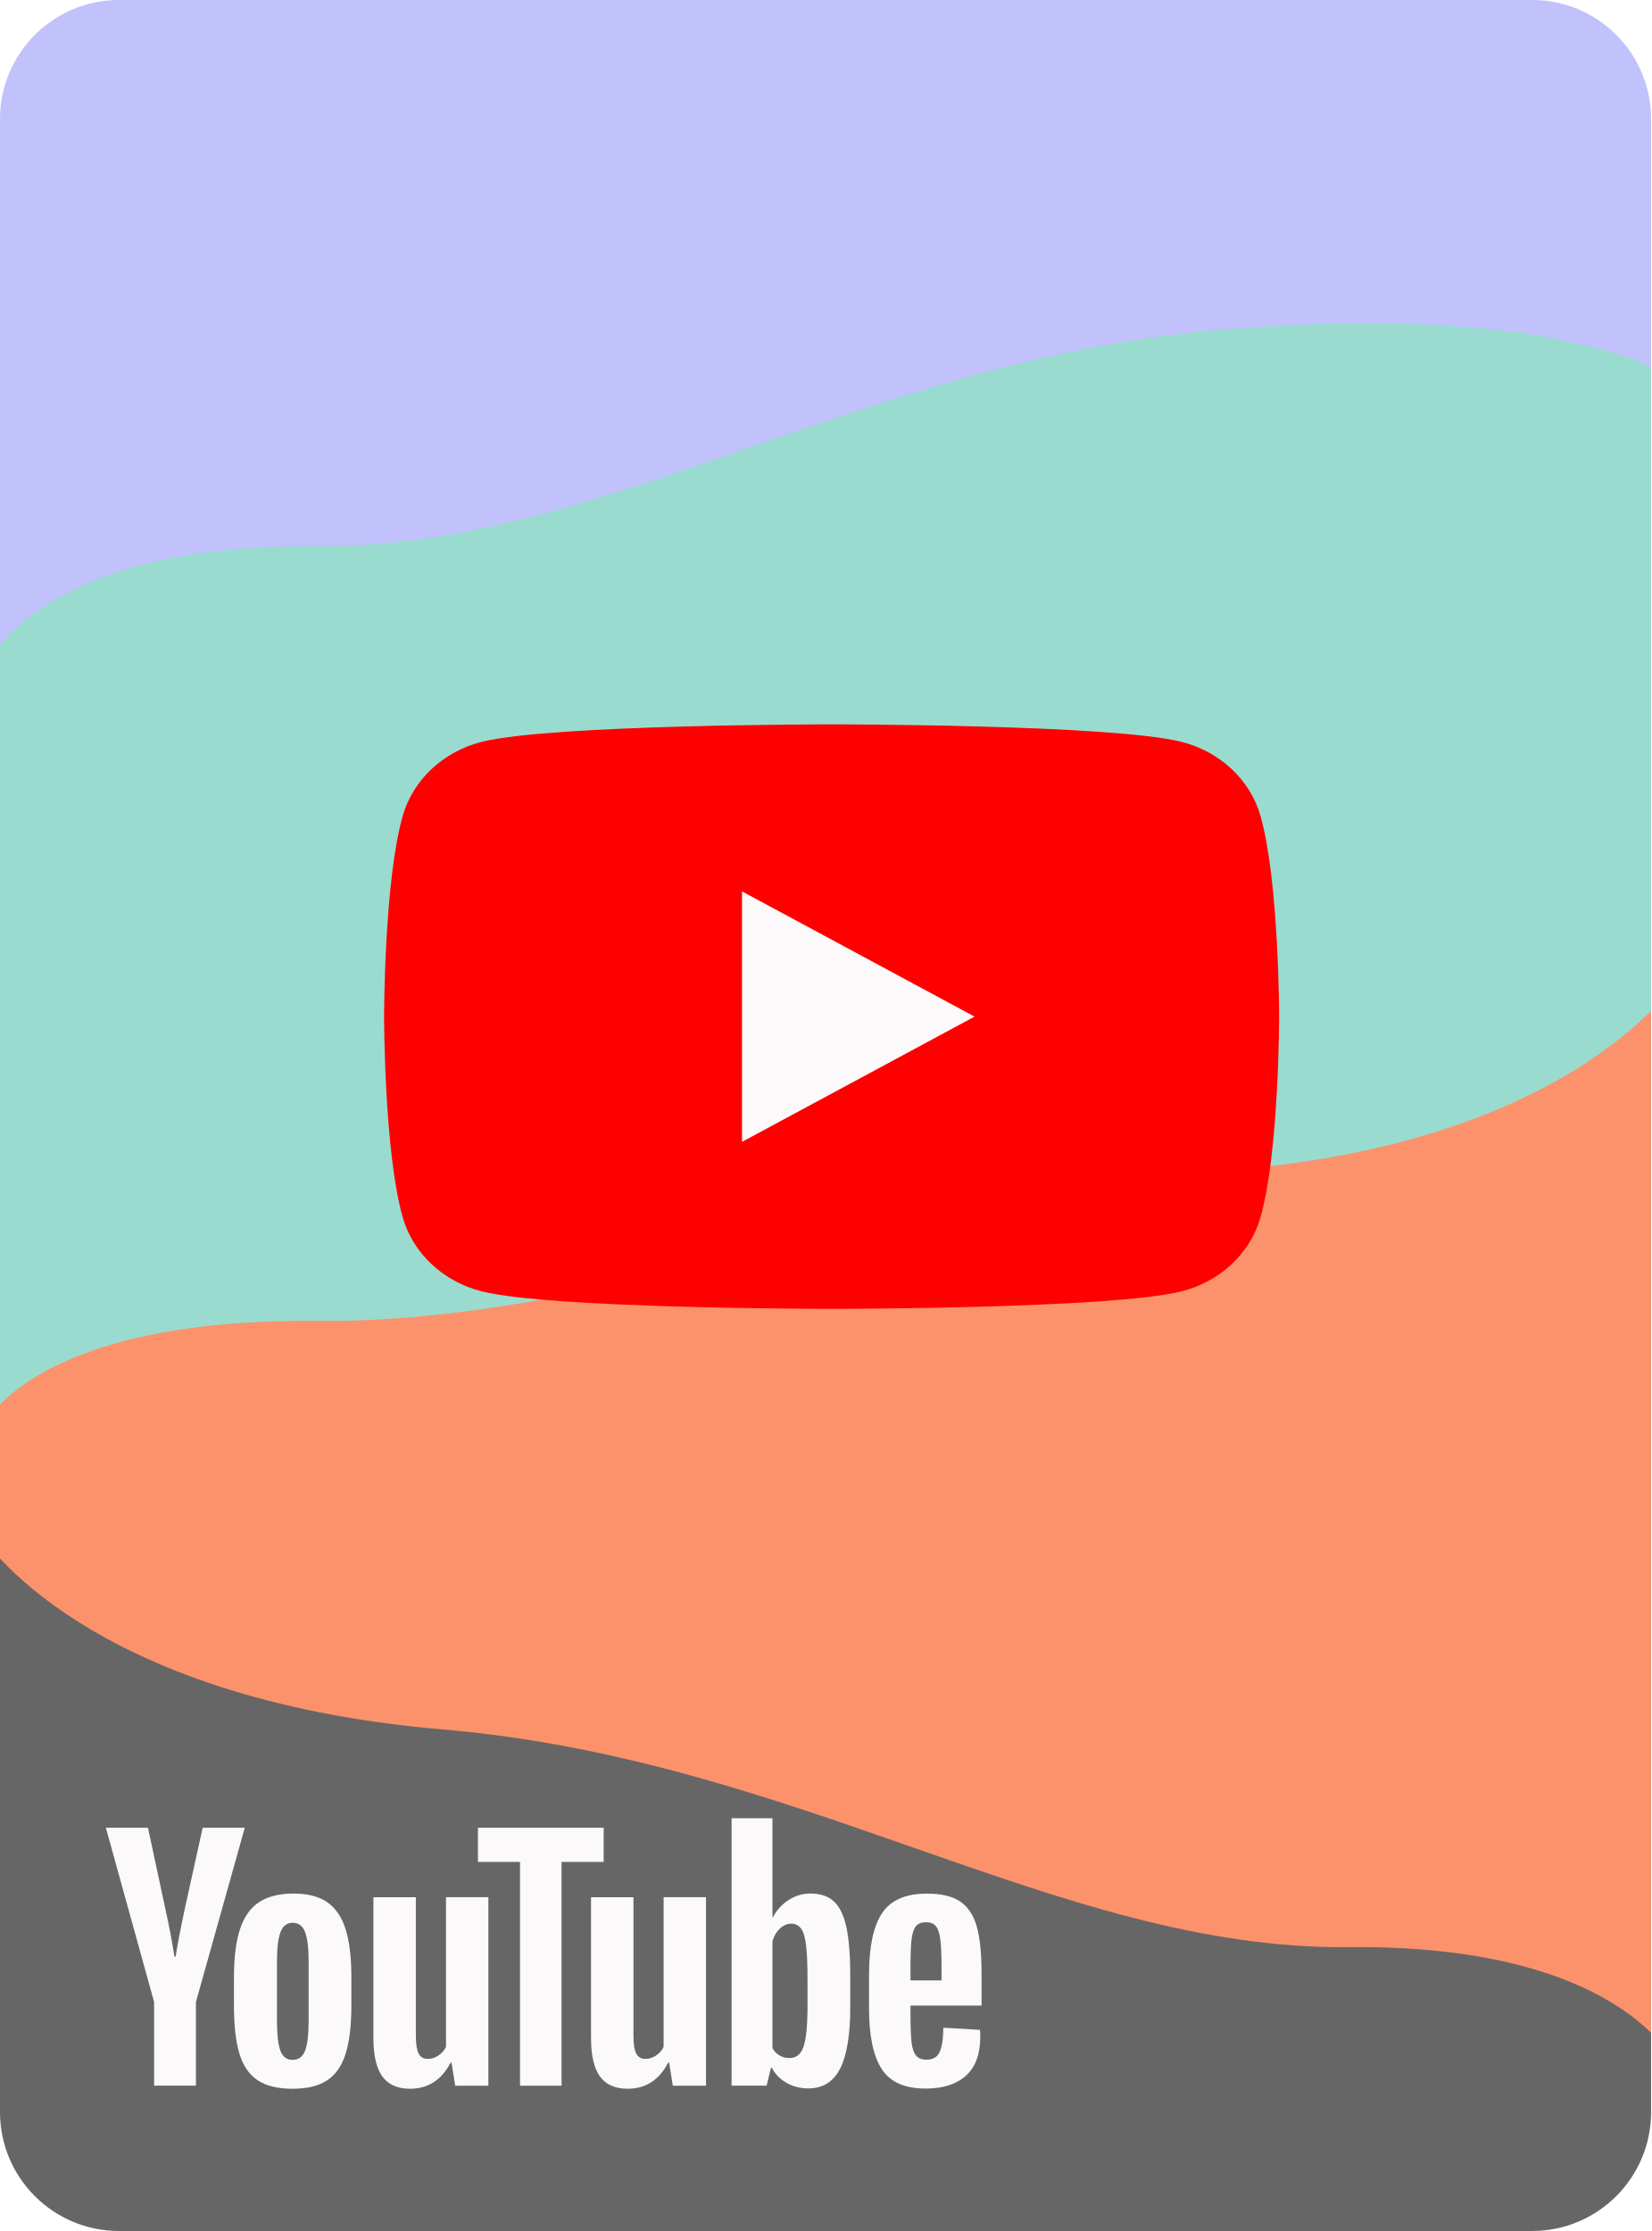
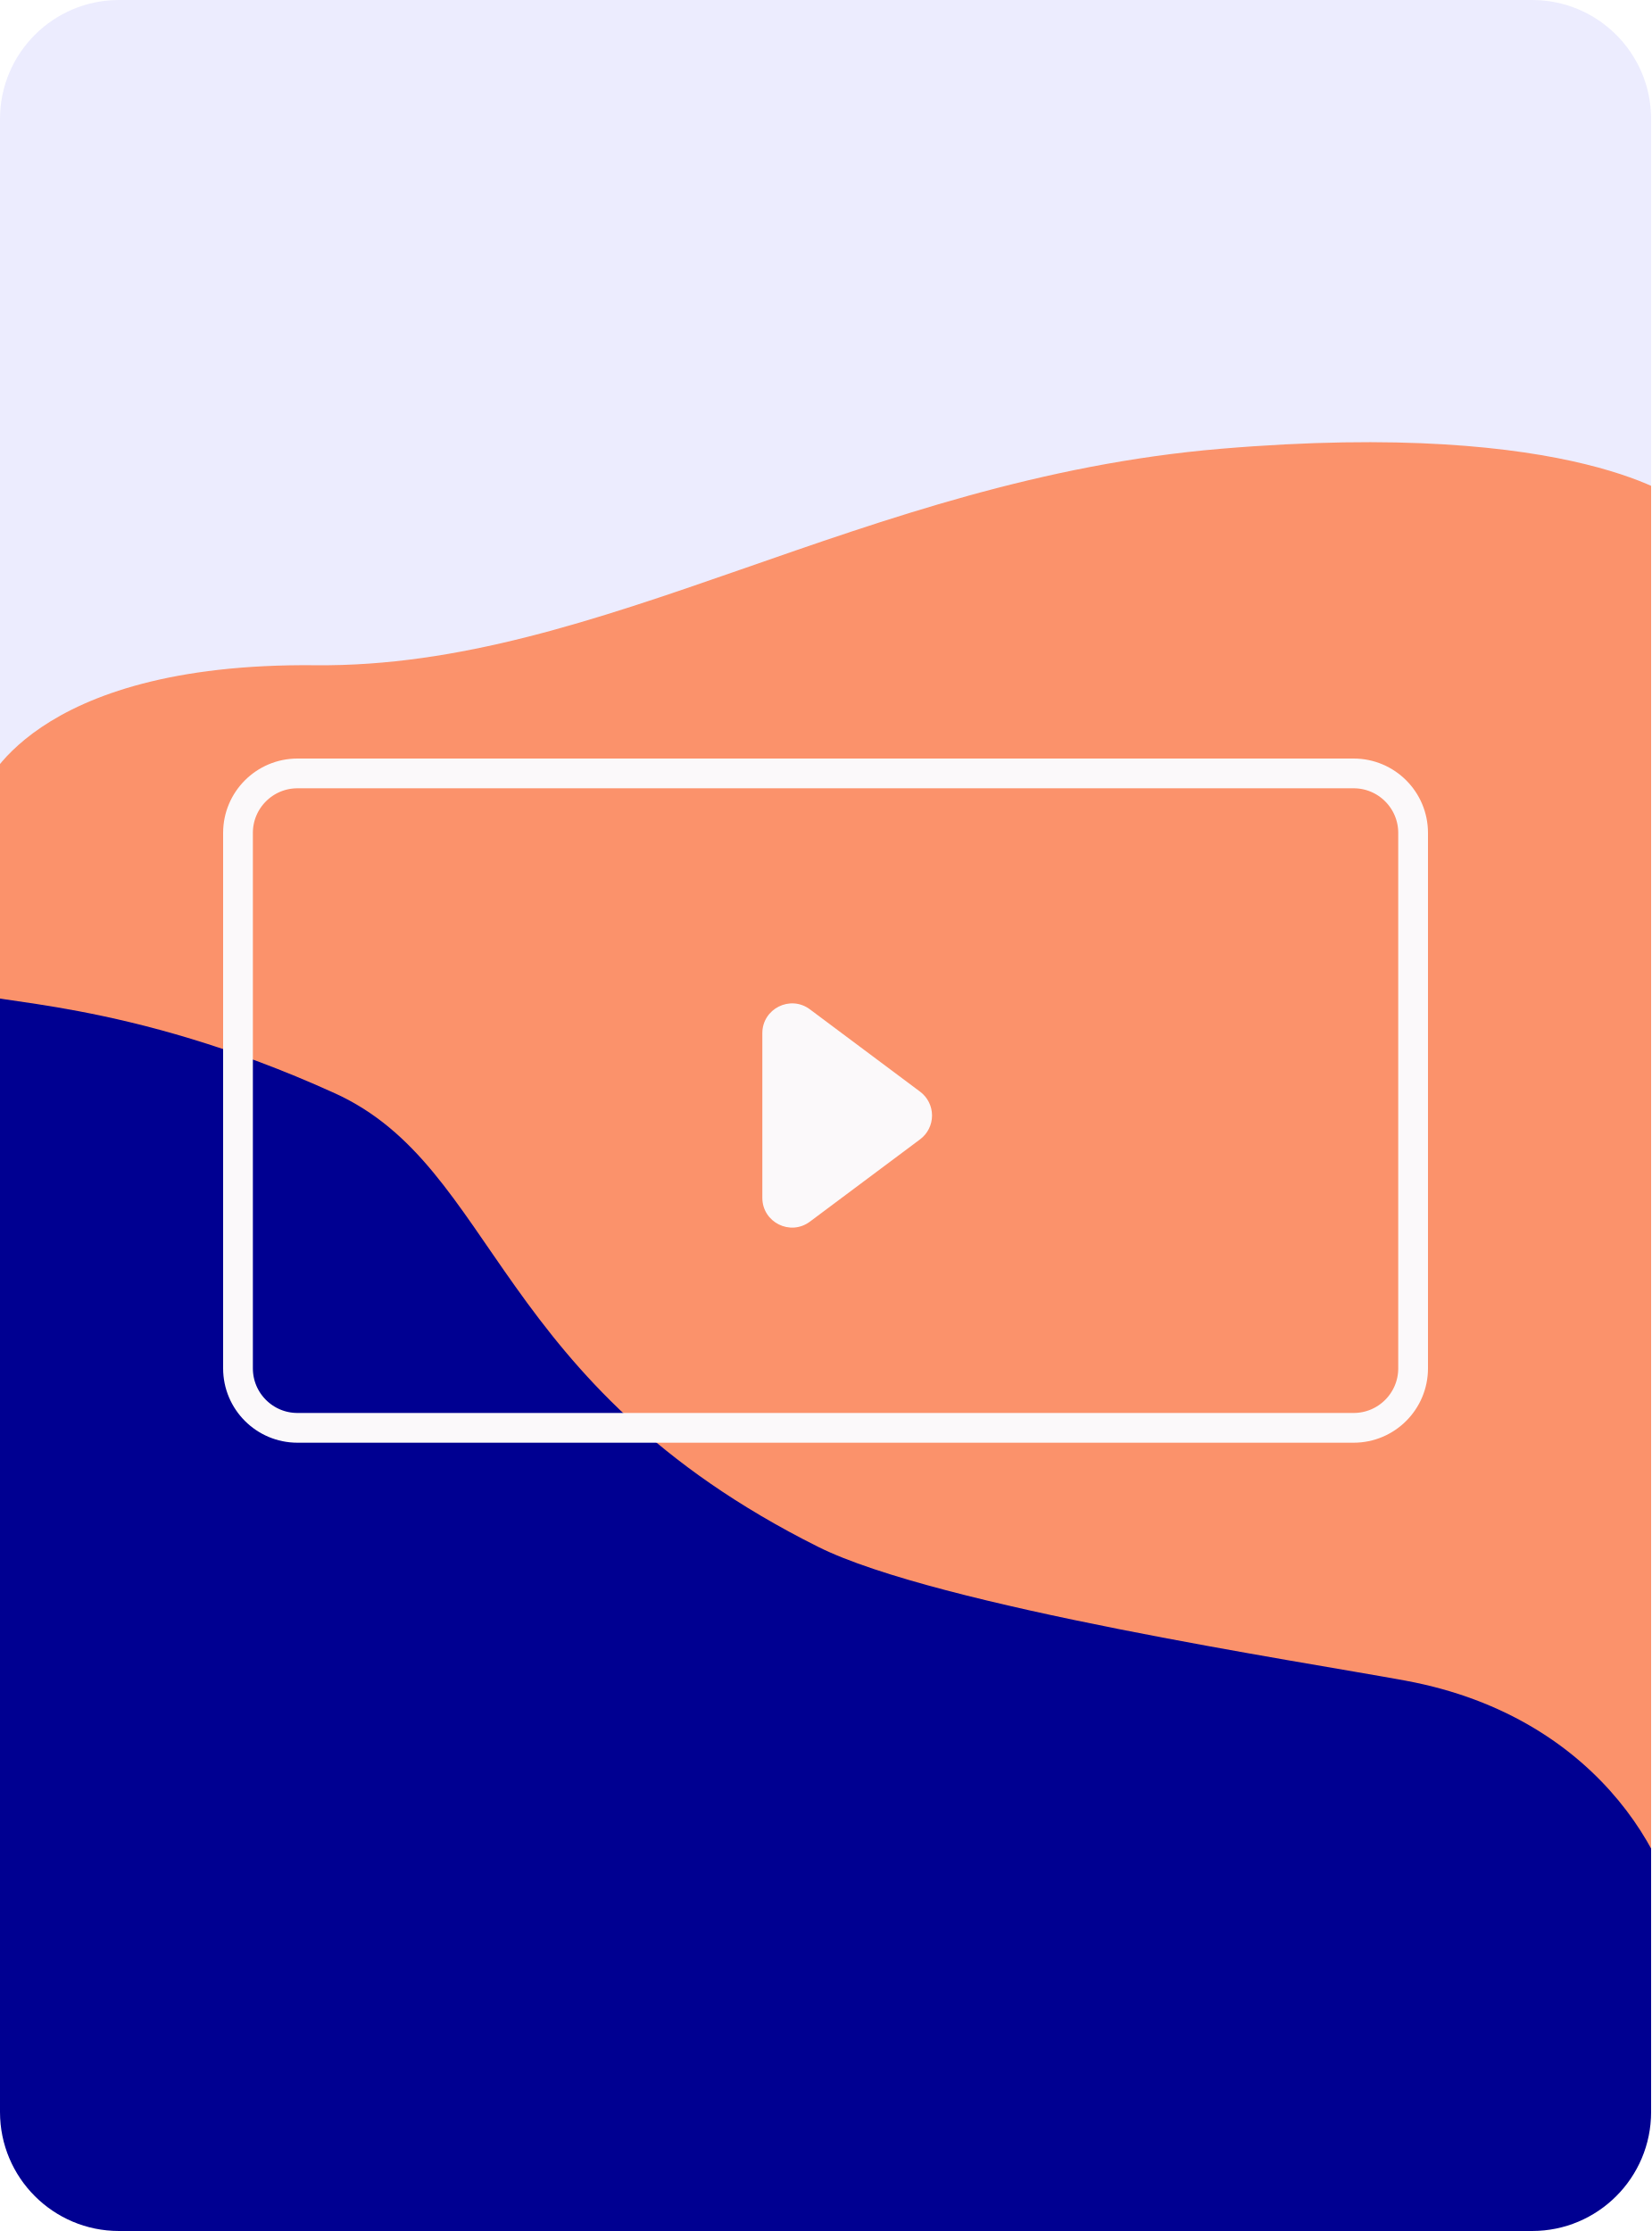
- <svg xmlns="http://www.w3.org/2000/svg" width="111" height="150" fill="none" xml:space="preserve">
-   <mask id="a" mask-type="alpha" maskUnits="userSpaceOnUse" x="0" y="0" width="111" height="150">
+ <svg xmlns="http://www.w3.org/2000/svg" width="111" height="150" fill="none">
+   <mask id="a" style="mask-type:alpha" maskUnits="userSpaceOnUse" x="0" y="0" width="111" height="150">
    <rect width="111" height="150" rx="8" fill="#C4C4C4" />
  </mask>
  <g mask="url(#a)">
-     <path d="M-1.16 98.855s22.105-7.682 57.165-7.682 56.997-9.326 56.997-9.326v72.189H-1.16V98.855Z" fill="#666666" />
-     <path fill-rule="evenodd" clip-rule="evenodd" d="M-1.195 82.465c.015-.042 3.11-8.713 22.365-8.518 9.85.1 19.212-3.175 29.229-6.678 9.611-3.362 19.825-6.934 31.65-7.938 24.15-2.051 30.961 3.616 30.961 3.616v-8.834 85.332s-3.064-8.725-22.366-8.53c-9.85.1-19.212-3.179-29.229-6.687-9.611-3.366-19.825-6.942-31.65-7.948-24.15-2.054-30.96-12.974-30.96-12.974v-20.84Z" fill="#FB926B" />
-     <path d="M113.001 12.442H96.026L-1.161 8.474v87.522s3.062-7.347 22.357-7.182c19.295.165 36.716-8.37 60.857-10.098C106.193 76.986 113 65.569 113 65.569V12.442Z" fill="#9ADBD0" />
-     <path d="M113.001-4.622H-1.161v49.83s3.062-8.676 22.357-8.481c19.295.194 36.716-12.51 60.857-14.552 24.14-2.042 30.948 3.6 30.948 3.6V-4.622Z" fill="#C1C1FB" />
-   </g>
-   <g class="style-scope yt-icon">
-     <g class="style-scope yt-icon">
-       <path d="M84.735 54.838c-.694-2.417-2.73-4.317-5.32-4.964-4.69-1.173-23.508-1.173-23.508-1.173s-18.817 0-23.507 1.173c-2.59.647-4.627 2.547-5.32 4.964-1.258 4.376-1.258 13.513-1.258 13.513s0 9.137 1.258 13.513c.693 2.417 2.73 4.317 5.32 4.963 4.69 1.174 23.507 1.174 23.507 1.174s18.817 0 23.508-1.174c2.59-.646 4.626-2.546 5.32-4.963 1.258-4.376 1.258-13.513 1.258-13.513s-.005-9.137-1.258-13.513z" class="style-scope yt-icon" fill="red" />
-       <path d="m49.884 76.772 15.633-8.42-15.633-8.42Z" class="style-scope yt-icon" fill="#FBF9FA" />
-     </g>
-     <g class="style-scope yt-icon" fill="#FBF9FA">
-       <g class="style-scope yt-icon">
-         <path d="m10.361 134.606-3.245-11.72h2.831l1.138 5.313c.29 1.309.502 2.425.64 3.348h.083c.095-.662.31-1.77.64-3.329l1.178-5.332h2.831l-3.286 11.72v5.623H10.36v-5.623zm6.948 5.251c-.571-.385-.978-.985-1.22-1.799-.241-.813-.362-1.894-.362-3.245v-1.84c0-1.363.138-2.46.414-3.285.276-.825.706-1.43 1.291-1.808.586-.378 1.354-.569 2.306-.569.937 0 1.687.193 2.253.578.564.386.978.99 1.24 1.809.261.82.392 1.912.392 3.276v1.839c0 1.351-.128 2.436-.383 3.255-.254.82-.668 1.42-1.24 1.798-.57.379-1.346.57-2.324.57-1.009.001-1.796-.194-2.367-.58zm3.202-1.984c.157-.414.238-1.088.238-2.025v-3.947c0-.91-.078-1.575-.238-1.994-.16-.421-.438-.63-.837-.63-.386 0-.66.209-.816.63-.16.421-.238 1.085-.238 1.994v3.947c0 .937.076 1.613.228 2.025.152.414.426.62.826.62.4 0 .678-.206.837-.62zm12.322 2.358h-2.232l-.247-1.551h-.062c-.607 1.17-1.515 1.756-2.729 1.756-.84 0-1.46-.276-1.86-.826-.4-.552-.6-1.413-.6-2.584v-9.467h2.853v9.3c0 .567.062.969.185 1.21.124.24.331.36.621.36.248 0 .486-.075.714-.228a1.42 1.42 0 0 0 .507-.578v-10.066h2.85z" class="style-scope yt-icon" />
-         <path d="M40.582 125.182h-2.83v15.048H34.96v-15.048h-2.83v-2.294h8.453z" class="style-scope yt-icon" />
-         <path d="M47.463 140.231h-2.232l-.247-1.551h-.062c-.607 1.17-1.516 1.756-2.729 1.756-.84 0-1.46-.276-1.86-.826-.4-.552-.6-1.413-.6-2.584v-9.467h2.853v9.3c0 .567.061.969.185 1.21.124.24.33.36.621.36.248 0 .486-.075.714-.228.228-.152.395-.345.507-.578v-10.066h2.85zm9.441-10.647c-.174-.8-.452-1.378-.838-1.737-.385-.36-.916-.538-1.591-.538-.524 0-1.014.148-1.468.445a3.02 3.02 0 0 0-1.054 1.168h-.022v-6.676h-2.748v17.982h2.356l.29-1.199h.062c.221.428.552.764.992 1.014.44.247.93.371 1.468.371.964 0 1.675-.445 2.13-1.332.454-.89.682-2.277.682-4.166v-2.006c0-1.416-.088-2.527-.26-3.326zm-2.615 5.17c0 .923-.038 1.646-.114 2.17-.076.523-.202.897-.383 1.115a.882.882 0 0 1-.723.331 1.31 1.31 0 0 1-.652-.166c-.2-.11-.362-.276-.486-.495v-7.193c.095-.345.262-.625.498-.847.233-.221.49-.33.763-.33a.77.77 0 0 1 .671.34c.16.228.27.609.331 1.147.062.537.093 1.301.093 2.293v1.635zm6.921.73c0 .814.024 1.423.072 1.83.047.407.147.702.3.89.152.185.385.278.701.278.426 0 .721-.167.878-.497.16-.331.245-.883.26-1.654l2.46.145c.014.11.021.262.021.455 0 1.17-.321 2.046-.961 2.624-.64.578-1.547.868-2.717.868-1.406 0-2.391-.44-2.955-1.322-.566-.883-.847-2.246-.847-4.093v-2.212c0-1.901.292-3.29.878-4.166.585-.876 1.587-1.314 3.007-1.314.978 0 1.73.179 2.253.538.524.36.892.916 1.106 1.675.215.759.322 1.806.322 3.143v2.17H61.21Zm.362-5.972c-.145.179-.24.471-.29.878-.048.407-.072 1.023-.072 1.851v.91h2.087v-.91c0-.813-.029-1.43-.083-1.85-.055-.422-.155-.717-.3-.89-.145-.172-.37-.26-.671-.26-.305.002-.528.093-.671.271Z" class="style-scope yt-icon" />
-       </g>
-     </g>
+     <path d="M113.002 28.442H96.026L-1.16 24.474V167.78s3.062-7.346 22.357-7.182c19.294.165 36.716-8.369 60.856-10.098 24.141-1.729 30.949-13.147 30.949-13.147V28.442Z" fill="#FB926B" />
+     <path d="m-1.713 66.672.554 87.365h114.162v-23.028C113.003 126 108 115.5 94.5 113c-6.883-1.275-31.5-5-39.5-9-21.913-10.957-21.5-25.5-32.5-30.5-14.11-6.414-23.66-6-24.213-6.828Z" fill="#000091" />
+     <path d="M113.002-4.622H-1.16v57.83s3.062-8.676 22.357-8.481c19.294.194 36.716-12.51 60.856-14.552 24.141-2.042 30.949 3.6 30.949 3.6V-4.622Z" fill="#ECECFE" />
+     <path d="M61.856 73.398a2 2 0 0 1 0 3.204l-7.409 5.535c-1.319.986-3.197.045-3.197-1.602v-11.07c0-1.647 1.878-2.588 3.197-1.603l7.409 5.536Z" fill="#FBF9FA" />
+     <rect x="16" y="52" width="79" height="44" rx="4" stroke="#FBF9FA" stroke-width="2" />
  </g>
</svg>
